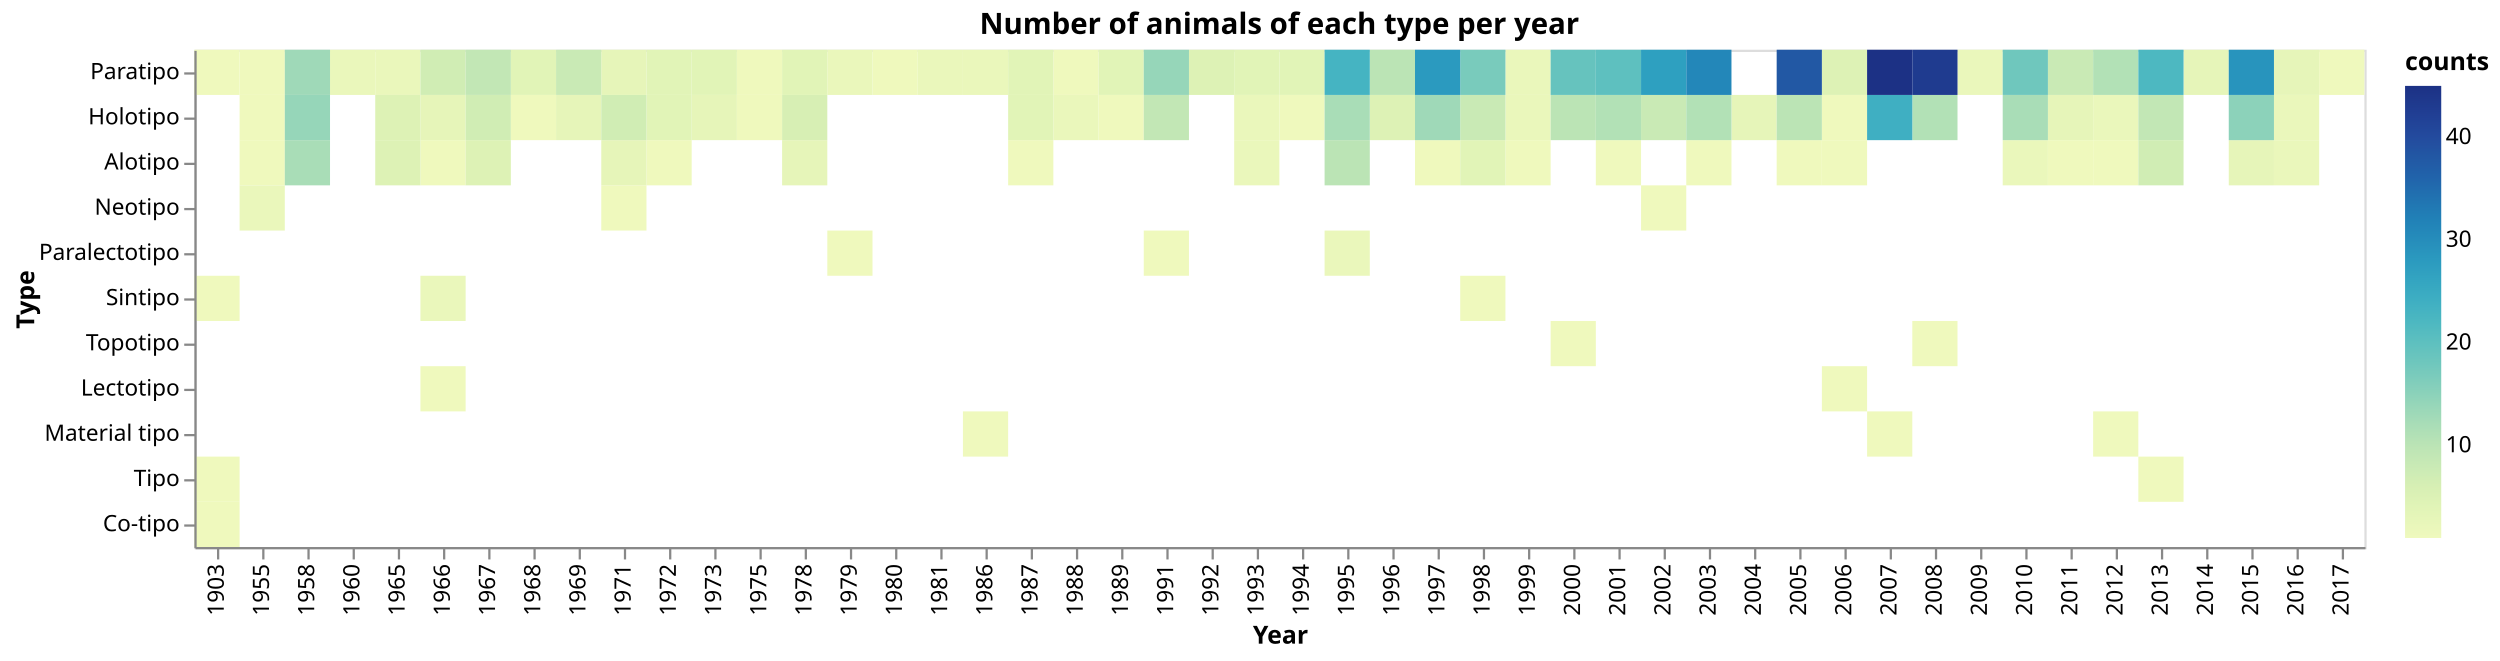
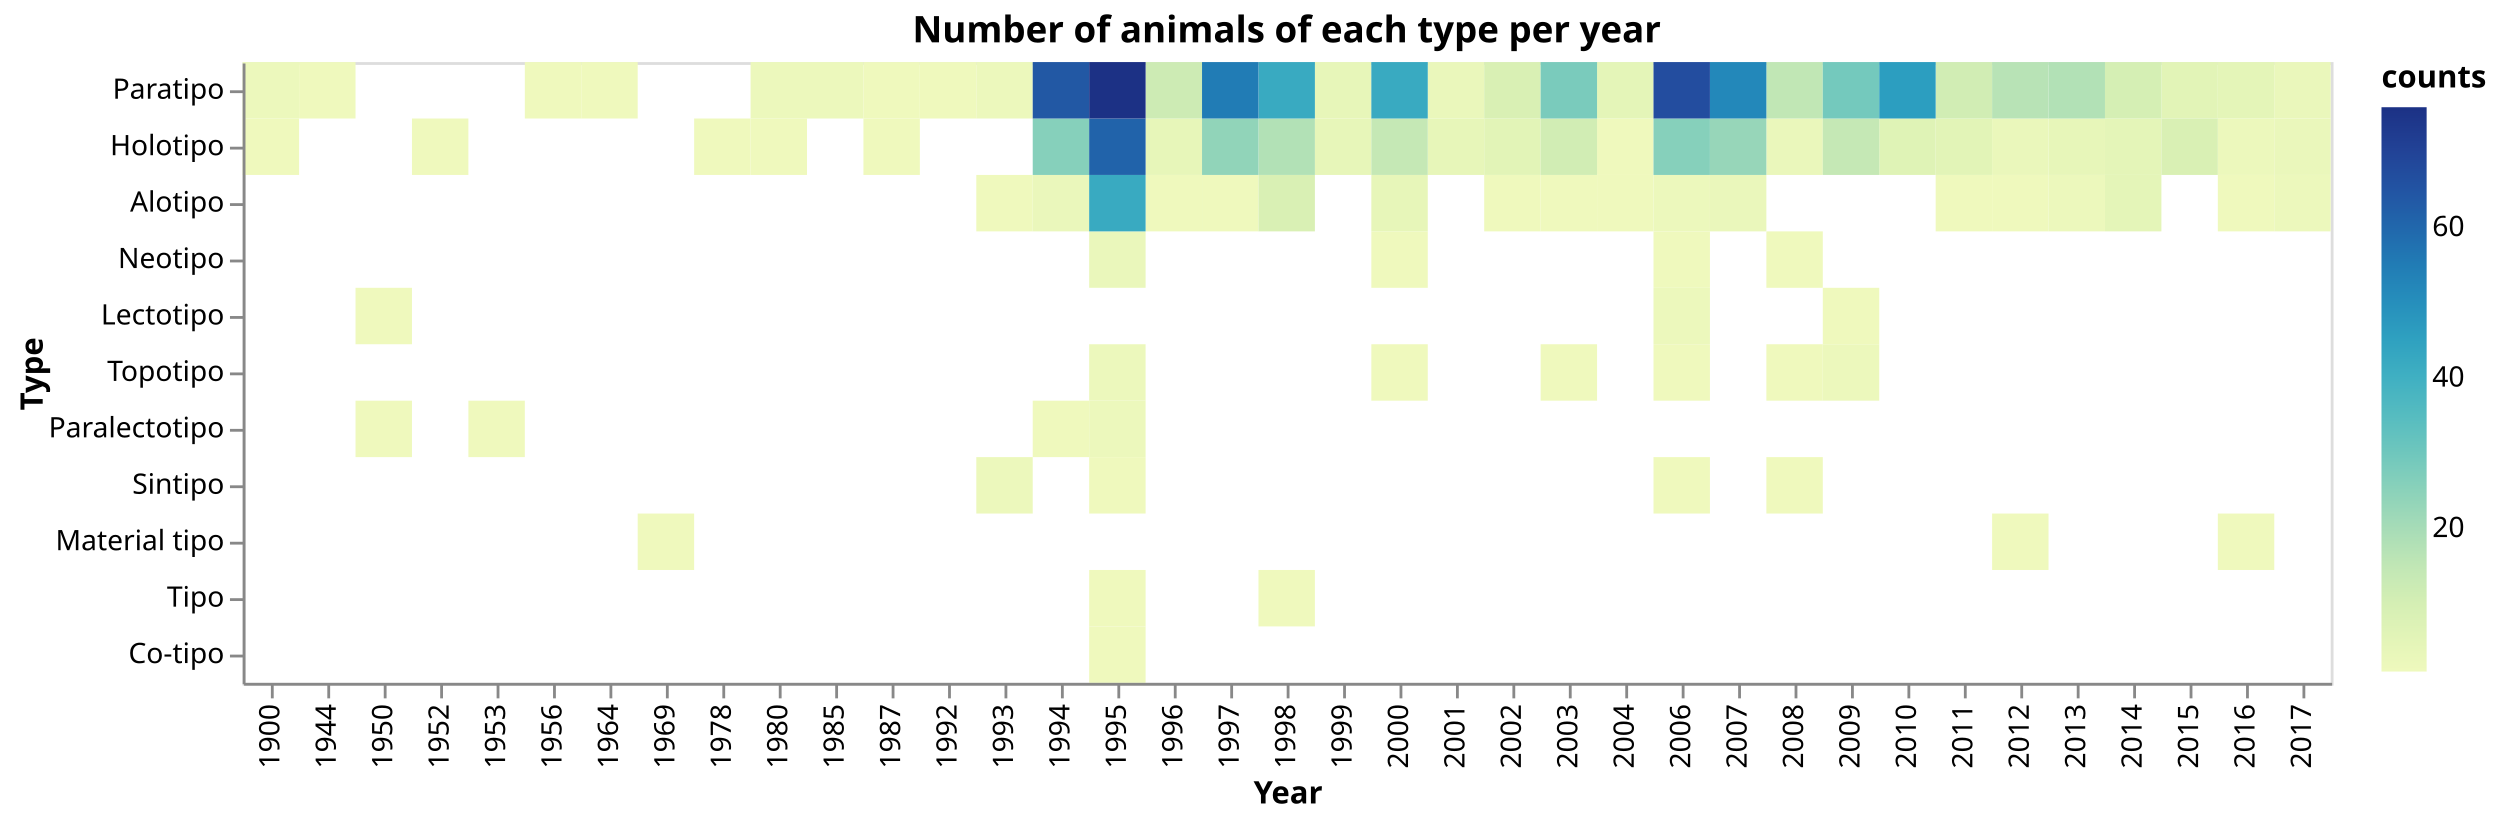
- <svg xmlns="http://www.w3.org/2000/svg" class="marks" width="1106" height="292" viewBox="0 0 1106 292" version="1.1">
+ <svg xmlns="http://www.w3.org/2000/svg" class="marks" width="886" height="292" viewBox="0 0 886 292" version="1.1">
  <defs>
    <linearGradient id="gradient_0" x1="0" x2="0" y1="1" y2="0">
      <stop offset="0" stop-color="rgb(239, 249, 189)" />
-       <stop offset="0.023" stop-color="rgb(234, 247, 187)" />
-       <stop offset="0.068" stop-color="rgb(225, 244, 183)" />
-       <stop offset="0.114" stop-color="rgb(215, 239, 180)" />
-       <stop offset="0.159" stop-color="rgb(201, 234, 181)" />
-       <stop offset="0.205" stop-color="rgb(187, 228, 181)" />
-       <stop offset="0.25" stop-color="rgb(169, 221, 183)" />
-       <stop offset="0.295" stop-color="rgb(150, 214, 185)" />
-       <stop offset="0.341" stop-color="rgb(130, 206, 187)" />
-       <stop offset="0.386" stop-color="rgb(111, 199, 189)" />
-       <stop offset="0.432" stop-color="rgb(94, 192, 191)" />
-       <stop offset="0.477" stop-color="rgb(77, 184, 193)" />
-       <stop offset="0.523" stop-color="rgb(63, 175, 194)" />
-       <stop offset="0.568" stop-color="rgb(52, 165, 193)" />
-       <stop offset="0.614" stop-color="rgb(43, 154, 191)" />
-       <stop offset="0.659" stop-color="rgb(38, 141, 187)" />
-       <stop offset="0.705" stop-color="rgb(33, 129, 183)" />
-       <stop offset="0.75" stop-color="rgb(33, 115, 177)" />
-       <stop offset="0.795" stop-color="rgb(33, 100, 171)" />
-       <stop offset="0.841" stop-color="rgb(34, 88, 164)" />
-       <stop offset="0.886" stop-color="rgb(35, 75, 158)" />
-       <stop offset="0.932" stop-color="rgb(33, 64, 149)" />
-       <stop offset="0.977" stop-color="rgb(30, 54, 138)" />
+       <stop offset="0.053" stop-color="rgb(228, 245, 184)" />
+       <stop offset="0.12" stop-color="rgb(213, 239, 180)" />
+       <stop offset="0.187" stop-color="rgb(193, 231, 181)" />
+       <stop offset="0.253" stop-color="rgb(167, 220, 183)" />
+       <stop offset="0.32" stop-color="rgb(139, 210, 186)" />
+       <stop offset="0.387" stop-color="rgb(111, 199, 189)" />
+       <stop offset="0.453" stop-color="rgb(86, 188, 192)" />
+       <stop offset="0.52" stop-color="rgb(64, 176, 194)" />
+       <stop offset="0.587" stop-color="rgb(47, 161, 192)" />
+       <stop offset="0.653" stop-color="rgb(38, 143, 188)" />
+       <stop offset="0.72" stop-color="rgb(33, 124, 181)" />
+       <stop offset="0.787" stop-color="rgb(33, 103, 172)" />
+       <stop offset="0.853" stop-color="rgb(34, 84, 163)" />
+       <stop offset="0.92" stop-color="rgb(34, 67, 151)" />
+       <stop offset="0.987" stop-color="rgb(29, 52, 136)" />
      <stop offset="1" stop-color="rgb(28, 49, 133)" />
    </linearGradient>
  </defs>
  <g transform="translate(86,22)">
    <g class="mark-group role-frame root">
      <g transform="translate(0,0)">
-         <path class="background" d="M0.5,0.5h960v220h-960Z" style="fill: none; stroke: #ddd;" />
+         <path class="background" d="M0.5,0.5h740v220h-740Z" style="fill: none; stroke: #ddd;" />
        <g>
          <g class="mark-rect role-mark marks">
-             <path d="M20,40h20v20h-20Z" style="fill: rgb(239, 249, 189);" />
-             <path d="M400,20h20v20h-20Z" style="fill: rgb(239, 249, 189);" />
+             <path d="M260,40h20v20h-20Z" style="fill: rgb(239, 249, 189);" />
+             <path d="M560,80h20v20h-20Z" style="fill: rgb(239, 249, 189);" />
+             <path d="M140,160h20v20h-20Z" style="fill: rgb(239, 249, 189);" />
+             <path d="M620,160h20v20h-20Z" style="fill: rgb(239, 249, 189);" />
+             <path d="M540,100h20v20h-20Z" style="fill: rgb(239, 249, 189);" />
+             <path d="M400,60h20v20h-20Z" style="fill: rgb(239, 249, 189);" />
+             <path d="M500,60h20v20h-20Z" style="fill: rgb(239, 249, 189);" />
+             <path d="M540,60h20v20h-20Z" style="fill: rgb(239, 249, 189);" />
+             <path d="M40,120h20v20h-20Z" style="fill: rgb(239, 249, 189);" />
+             <path d="M80,120h20v20h-20Z" style="fill: rgb(239, 249, 189);" />
+             <path d="M280,120h20v20h-20Z" style="fill: rgb(239, 249, 189);" />
+             <path d="M20,0h20v20h-20Z" style="fill: rgb(239, 249, 189);" />
+             <path d="M100,0h20v20h-20Z" style="fill: rgb(239, 249, 189);" />
+             <path d="M120,0h20v20h-20Z" style="fill: rgb(239, 249, 189);" />
+             <path d="M220,0h20v20h-20Z" style="fill: rgb(239, 249, 189);" />
+             <path d="M240,0h20v20h-20Z" style="fill: rgb(239, 249, 189);" />
+             <path d="M300,140h20v20h-20Z" style="fill: rgb(239, 249, 189);" />
+             <path d="M500,140h20v20h-20Z" style="fill: rgb(239, 249, 189);" />
+             <path d="M540,140h20v20h-20Z" style="fill: rgb(239, 249, 189);" />
+             <path d="M300,180h20v20h-20Z" style="fill: rgb(239, 249, 189);" />
+             <path d="M360,180h20v20h-20Z" style="fill: rgb(239, 249, 189);" />
+             <path d="M400,100h20v20h-20Z" style="fill: rgb(239, 249, 189);" />
+             <path d="M460,100h20v20h-20Z" style="fill: rgb(239, 249, 189);" />
+             <path d="M500,100h20v20h-20Z" style="fill: rgb(239, 249, 189);" />
+             <path d="M40,80h20v20h-20Z" style="fill: rgb(239, 249, 189);" />
            <path d="M480,20h20v20h-20Z" style="fill: rgb(239, 249, 189);" />
-             <path d="M720,20h20v20h-20Z" style="fill: rgb(239, 249, 189);" />
-             <path d="M600,120h20v20h-20Z" style="fill: rgb(239, 249, 189);" />
-             <path d="M720,140h20v20h-20Z" style="fill: rgb(239, 249, 189);" />
-             <path d="M340,160h20v20h-20Z" style="fill: rgb(239, 249, 189);" />
-             <path d="M740,160h20v20h-20Z" style="fill: rgb(239, 249, 189);" />
-             <path d="M840,160h20v20h-20Z" style="fill: rgb(239, 249, 189);" />
-             <path d="M180,60h20v20h-20Z" style="fill: rgb(239, 249, 189);" />
-             <path d="M640,60h20v20h-20Z" style="fill: rgb(239, 249, 189);" />
-             <path d="M240,20h20v20h-20Z" style="fill: rgb(239, 249, 189);" />
-             <path d="M280,80h20v20h-20Z" style="fill: rgb(239, 249, 189);" />
-             <path d="M0,0h20v20h-20Z" style="fill: rgb(239, 249, 189);" />
-             <path d="M20,0h20v20h-20Z" style="fill: rgb(239, 249, 189);" />
-             <path d="M240,0h20v20h-20Z" style="fill: rgb(239, 249, 189);" />
-             <path d="M300,0h20v20h-20Z" style="fill: rgb(239, 249, 189);" />
-             <path d="M380,0h20v20h-20Z" style="fill: rgb(239, 249, 189);" />
-             <path d="M940,0h20v20h-20Z" style="fill: rgb(239, 249, 189);" />
-             <path d="M0,100h20v20h-20Z" style="fill: rgb(239, 249, 189);" />
-             <path d="M560,100h20v20h-20Z" style="fill: rgb(239, 249, 189);" />
-             <path d="M0,180h20v20h-20Z" style="fill: rgb(239, 249, 189);" />
-             <path d="M860,180h20v20h-20Z" style="fill: rgb(239, 249, 189);" />
-             <path d="M420,80h20v20h-20Z" style="fill: rgb(239, 249, 189);" />
-             <path d="M140,20h20v20h-20Z" style="fill: rgb(239, 249, 189);" />
-             <path d="M100,140h20v20h-20Z" style="fill: rgb(239, 249, 189);" />
-             <path d="M760,120h20v20h-20Z" style="fill: rgb(239, 249, 189);" />
-             <path d="M200,40h20v20h-20Z" style="fill: rgb(239, 249, 189);" />
-             <path d="M360,40h20v20h-20Z" style="fill: rgb(239, 249, 189);" />
-             <path d="M20,20h20v20h-20Z" style="fill: rgb(239, 249, 189);" />
-             <path d="M540,40h20v20h-20Z" style="fill: rgb(239, 249, 189);" />
-             <path d="M580,40h20v20h-20Z" style="fill: rgb(239, 249, 189);" />
+             <path d="M700,160h20v20h-20Z" style="fill: rgb(239, 249, 189);" />
+             <path d="M600,40h20v20h-20Z" style="fill: rgb(239, 249, 189);" />
+             <path d="M160,20h20v20h-20Z" style="fill: rgb(239, 249, 189);" />
+             <path d="M60,20h20v20h-20Z" style="fill: rgb(239, 249, 189);" />
+             <path d="M0,20h20v20h-20Z" style="fill: rgb(239, 249, 189);" />
+             <path d="M300,200h20v20h-20Z" style="fill: rgb(239, 249, 189);" />
+             <path d="M700,40h20v20h-20Z" style="fill: rgb(239, 249, 189);" />
            <path d="M620,40h20v20h-20Z" style="fill: rgb(239, 249, 189);" />
-             <path d="M700,40h20v20h-20Z" style="fill: rgb(239, 249, 189);" />
-             <path d="M720,40h20v20h-20Z" style="fill: rgb(239, 249, 189);" />
-             <path d="M820,40h20v20h-20Z" style="fill: rgb(239, 249, 189);" />
-             <path d="M100,40h20v20h-20Z" style="fill: rgb(239, 249, 189);" />
-             <path d="M840,40h20v20h-20Z" style="fill: rgb(239, 249, 189);" />
-             <path d="M660,40h20v20h-20Z" style="fill: rgb(239, 249, 189);" />
-             <path d="M0,200h20v20h-20Z" style="fill: rgb(239, 249, 189);" />
-             <path d="M500,80h20v20h-20Z" style="fill: rgb(234, 247, 187);" />
-             <path d="M920,20h20v20h-20Z" style="fill: rgb(234, 247, 187);" />
-             <path d="M780,0h20v20h-20Z" style="fill: rgb(234, 247, 187);" />
-             <path d="M20,60h20v20h-20Z" style="fill: rgb(234, 247, 187);" />
-             <path d="M840,20h20v20h-20Z" style="fill: rgb(234, 247, 187);" />
-             <path d="M380,20h20v20h-20Z" style="fill: rgb(234, 247, 187);" />
-             <path d="M460,40h20v20h-20Z" style="fill: rgb(234, 247, 187);" />
-             <path d="M60,0h20v20h-20Z" style="fill: rgb(234, 247, 187);" />
-             <path d="M80,0h20v20h-20Z" style="fill: rgb(234, 247, 187);" />
-             <path d="M920,40h20v20h-20Z" style="fill: rgb(234, 247, 187);" />
-             <path d="M800,40h20v20h-20Z" style="fill: rgb(234, 247, 187);" />
-             <path d="M320,0h20v20h-20Z" style="fill: rgb(234, 247, 187);" />
-             <path d="M580,20h20v20h-20Z" style="fill: rgb(234, 247, 187);" />
-             <path d="M340,0h20v20h-20Z" style="fill: rgb(234, 247, 187);" />
-             <path d="M100,100h20v20h-20Z" style="fill: rgb(234, 247, 187);" />
-             <path d="M580,0h20v20h-20Z" style="fill: rgb(234, 247, 187);" />
-             <path d="M460,20h20v20h-20Z" style="fill: rgb(234, 247, 187);" />
-             <path d="M280,0h20v20h-20Z" style="fill: rgb(234, 247, 187);" />
-             <path d="M260,40h20v20h-20Z" style="fill: rgb(230, 245, 185);" />
-             <path d="M180,0h20v20h-20Z" style="fill: rgb(230, 245, 185);" />
-             <path d="M180,40h20v20h-20Z" style="fill: rgb(230, 245, 185);" />
-             <path d="M160,20h20v20h-20Z" style="fill: rgb(230, 245, 185);" />
-             <path d="M920,0h20v20h-20Z" style="fill: rgb(230, 245, 185);" />
-             <path d="M880,0h20v20h-20Z" style="fill: rgb(230, 245, 185);" />
-             <path d="M100,20h20v20h-20Z" style="fill: rgb(230, 245, 185);" />
-             <path d="M900,40h20v20h-20Z" style="fill: rgb(230, 245, 185);" />
-             <path d="M820,20h20v20h-20Z" style="fill: rgb(230, 245, 185);" />
-             <path d="M220,20h20v20h-20Z" style="fill: rgb(230, 245, 185);" />
-             <path d="M680,20h20v20h-20Z" style="fill: rgb(230, 245, 185);" />
-             <path d="M200,20h20v20h-20Z" style="fill: rgb(225, 244, 183);" />
-             <path d="M480,0h20v20h-20Z" style="fill: rgb(225, 244, 183);" />
-             <path d="M460,0h20v20h-20Z" style="fill: rgb(225, 244, 183);" />
-             <path d="M400,0h20v20h-20Z" style="fill: rgb(225, 244, 183);" />
-             <path d="M360,0h20v20h-20Z" style="fill: rgb(225, 244, 183);" />
-             <path d="M220,0h20v20h-20Z" style="fill: rgb(225, 244, 183);" />
-             <path d="M200,0h20v20h-20Z" style="fill: rgb(225, 244, 183);" />
-             <path d="M140,0h20v20h-20Z" style="fill: rgb(225, 244, 183);" />
-             <path d="M260,0h20v20h-20Z" style="fill: rgb(225, 244, 183);" />
-             <path d="M360,20h20v20h-20Z" style="fill: rgb(225, 244, 183);" />
-             <path d="M560,40h20v20h-20Z" style="fill: rgb(225, 244, 183);" />
-             <path d="M80,20h20v20h-20Z" style="fill: rgb(221, 242, 181);" />
-             <path d="M520,20h20v20h-20Z" style="fill: rgb(221, 242, 181);" />
-             <path d="M120,40h20v20h-20Z" style="fill: rgb(221, 242, 181);" />
-             <path d="M440,0h20v20h-20Z" style="fill: rgb(221, 242, 181);" />
-             <path d="M720,0h20v20h-20Z" style="fill: rgb(221, 242, 181);" />
-             <path d="M80,40h20v20h-20Z" style="fill: rgb(221, 242, 181);" />
-             <path d="M260,20h20v20h-20Z" style="fill: rgb(215, 239, 180);" />
-             <path d="M120,20h20v20h-20Z" style="fill: rgb(208, 237, 180);" />
-             <path d="M860,40h20v20h-20Z" style="fill: rgb(208, 237, 180);" />
-             <path d="M100,0h20v20h-20Z" style="fill: rgb(208, 237, 180);" />
-             <path d="M180,20h20v20h-20Z" style="fill: rgb(208, 237, 180);" />
-             <path d="M820,0h20v20h-20Z" style="fill: rgb(201, 234, 181);" />
-             <path d="M640,20h20v20h-20Z" style="fill: rgb(201, 234, 181);" />
-             <path d="M560,20h20v20h-20Z" style="fill: rgb(201, 234, 181);" />
-             <path d="M160,0h20v20h-20Z" style="fill: rgb(201, 234, 181);" />
-             <path d="M420,20h20v20h-20Z" style="fill: rgb(194, 231, 181);" />
-             <path d="M120,0h20v20h-20Z" style="fill: rgb(194, 231, 181);" />
-             <path d="M860,20h20v20h-20Z" style="fill: rgb(194, 231, 181);" />
-             <path d="M520,0h20v20h-20Z" style="fill: rgb(187, 228, 181);" />
-             <path d="M700,20h20v20h-20Z" style="fill: rgb(187, 228, 181);" />
-             <path d="M600,20h20v20h-20Z" style="fill: rgb(187, 228, 181);" />
-             <path d="M500,40h20v20h-20Z" style="fill: rgb(187, 228, 181);" />
-             <path d="M620,20h20v20h-20Z" style="fill: rgb(178, 225, 182);" />
-             <path d="M840,0h20v20h-20Z" style="fill: rgb(178, 225, 182);" />
-             <path d="M660,20h20v20h-20Z" style="fill: rgb(178, 225, 182);" />
-             <path d="M760,20h20v20h-20Z" style="fill: rgb(178, 225, 182);" />
-             <path d="M40,40h20v20h-20Z" style="fill: rgb(169, 221, 183);" />
-             <path d="M500,20h20v20h-20Z" style="fill: rgb(169, 221, 183);" />
-             <path d="M800,20h20v20h-20Z" style="fill: rgb(169, 221, 183);" />
-             <path d="M40,0h20v20h-20Z" style="fill: rgb(159, 217, 184);" />
-             <path d="M540,20h20v20h-20Z" style="fill: rgb(159, 217, 184);" />
-             <path d="M40,20h20v20h-20Z" style="fill: rgb(150, 214, 185);" />
-             <path d="M420,0h20v20h-20Z" style="fill: rgb(150, 214, 185);" />
-             <path d="M900,20h20v20h-20Z" style="fill: rgb(140, 210, 186);" />
-             <path d="M560,0h20v20h-20Z" style="fill: rgb(121, 203, 188);" />
-             <path d="M800,0h20v20h-20Z" style="fill: rgb(111, 199, 189);" />
-             <path d="M600,0h20v20h-20Z" style="fill: rgb(102, 195, 190);" />
-             <path d="M620,0h20v20h-20Z" style="fill: rgb(94, 192, 191);" />
-             <path d="M860,0h20v20h-20Z" style="fill: rgb(77, 184, 193);" />
-             <path d="M500,0h20v20h-20Z" style="fill: rgb(69, 180, 194);" />
-             <path d="M740,20h20v20h-20Z" style="fill: rgb(63, 175, 194);" />
-             <path d="M640,0h20v20h-20Z" style="fill: rgb(46, 160, 192);" />
-             <path d="M540,0h20v20h-20Z" style="fill: rgb(43, 154, 191);" />
-             <path d="M900,0h20v20h-20Z" style="fill: rgb(40, 148, 189);" />
-             <path d="M660,0h20v20h-20Z" style="fill: rgb(35, 135, 185);" />
-             <path d="M700,0h20v20h-20Z" style="fill: rgb(34, 88, 164);" />
-             <path d="M760,0h20v20h-20Z" style="fill: rgb(31, 59, 143);" />
-             <path d="M740,0h20v20h-20Z" style="fill: rgb(28, 49, 133);" />
+             <path d="M220,20h20v20h-20Z" style="fill: rgb(239, 249, 189);" />
+             <path d="M180,20h20v20h-20Z" style="fill: rgb(239, 249, 189);" />
+             <path d="M460,40h20v20h-20Z" style="fill: rgb(239, 249, 189);" />
+             <path d="M440,40h20v20h-20Z" style="fill: rgb(239, 249, 189);" />
+             <path d="M340,40h20v20h-20Z" style="fill: rgb(239, 249, 189);" />
+             <path d="M320,40h20v20h-20Z" style="fill: rgb(239, 249, 189);" />
+             <path d="M480,40h20v20h-20Z" style="fill: rgb(239, 249, 189);" />
+             <path d="M500,40h20v20h-20Z" style="fill: rgb(236, 248, 188);" />
+             <path d="M200,0h20v20h-20Z" style="fill: rgb(236, 248, 188);" />
+             <path d="M260,0h20v20h-20Z" style="fill: rgb(236, 248, 188);" />
+             <path d="M260,140h20v20h-20Z" style="fill: rgb(236, 248, 188);" />
+             <path d="M0,0h20v20h-20Z" style="fill: rgb(236, 248, 188);" />
+             <path d="M300,120h20v20h-20Z" style="fill: rgb(236, 248, 188);" />
+             <path d="M640,40h20v20h-20Z" style="fill: rgb(236, 248, 188);" />
+             <path d="M720,40h20v20h-20Z" style="fill: rgb(236, 248, 188);" />
+             <path d="M300,100h20v20h-20Z" style="fill: rgb(236, 248, 188);" />
+             <path d="M180,0h20v20h-20Z" style="fill: rgb(236, 248, 188);" />
+             <path d="M560,100h20v20h-20Z" style="fill: rgb(236, 248, 188);" />
+             <path d="M700,20h20v20h-20Z" style="fill: rgb(236, 248, 188);" />
+             <path d="M500,80h20v20h-20Z" style="fill: rgb(236, 248, 188);" />
+             <path d="M300,60h20v20h-20Z" style="fill: rgb(234, 247, 187);" />
+             <path d="M720,20h20v20h-20Z" style="fill: rgb(234, 247, 187);" />
+             <path d="M420,0h20v20h-20Z" style="fill: rgb(234, 247, 187);" />
+             <path d="M280,40h20v20h-20Z" style="fill: rgb(234, 247, 187);" />
+             <path d="M620,20h20v20h-20Z" style="fill: rgb(234, 247, 187);" />
+             <path d="M720,0h20v20h-20Z" style="fill: rgb(234, 247, 187);" />
+             <path d="M540,20h20v20h-20Z" style="fill: rgb(234, 247, 187);" />
+             <path d="M520,40h20v20h-20Z" style="fill: rgb(234, 247, 187);" />
+             <path d="M380,20h20v20h-20Z" style="fill: rgb(231, 246, 185);" />
+             <path d="M420,20h20v20h-20Z" style="fill: rgb(231, 246, 185);" />
+             <path d="M320,20h20v20h-20Z" style="fill: rgb(231, 246, 185);" />
+             <path d="M380,0h20v20h-20Z" style="fill: rgb(231, 246, 185);" />
+             <path d="M640,20h20v20h-20Z" style="fill: rgb(231, 246, 185);" />
+             <path d="M400,40h20v20h-20Z" style="fill: rgb(231, 246, 185);" />
+             <path d="M480,0h20v20h-20Z" style="fill: rgb(228, 245, 184);" />
+             <path d="M660,40h20v20h-20Z" style="fill: rgb(228, 245, 184);" />
+             <path d="M660,20h20v20h-20Z" style="fill: rgb(228, 245, 184);" />
+             <path d="M700,0h20v20h-20Z" style="fill: rgb(228, 245, 184);" />
+             <path d="M600,20h20v20h-20Z" style="fill: rgb(226, 244, 183);" />
+             <path d="M440,20h20v20h-20Z" style="fill: rgb(226, 244, 183);" />
+             <path d="M680,0h20v20h-20Z" style="fill: rgb(226, 244, 183);" />
+             <path d="M580,20h20v20h-20Z" style="fill: rgb(223, 243, 182);" />
+             <path d="M440,0h20v20h-20Z" style="fill: rgb(217, 240, 180);" />
+             <path d="M680,20h20v20h-20Z" style="fill: rgb(217, 240, 180);" />
+             <path d="M360,40h20v20h-20Z" style="fill: rgb(217, 240, 180);" />
+             <path d="M660,0h20v20h-20Z" style="fill: rgb(213, 239, 180);" />
+             <path d="M460,20h20v20h-20Z" style="fill: rgb(209, 237, 180);" />
+             <path d="M600,0h20v20h-20Z" style="fill: rgb(209, 237, 180);" />
+             <path d="M320,0h20v20h-20Z" style="fill: rgb(205, 235, 180);" />
+             <path d="M400,20h20v20h-20Z" style="fill: rgb(197, 232, 181);" />
+             <path d="M560,20h20v20h-20Z" style="fill: rgb(197, 232, 181);" />
+             <path d="M540,0h20v20h-20Z" style="fill: rgb(193, 231, 181);" />
+             <path d="M620,0h20v20h-20Z" style="fill: rgb(184, 227, 182);" />
+             <path d="M640,0h20v20h-20Z" style="fill: rgb(178, 225, 182);" />
+             <path d="M360,20h20v20h-20Z" style="fill: rgb(178, 225, 182);" />
+             <path d="M520,20h20v20h-20Z" style="fill: rgb(151, 214, 185);" />
+             <path d="M340,20h20v20h-20Z" style="fill: rgb(145, 212, 185);" />
+             <path d="M500,20h20v20h-20Z" style="fill: rgb(134, 208, 187);" />
+             <path d="M280,20h20v20h-20Z" style="fill: rgb(134, 208, 187);" />
+             <path d="M460,0h20v20h-20Z" style="fill: rgb(122, 203, 188);" />
+             <path d="M560,0h20v20h-20Z" style="fill: rgb(116, 201, 189);" />
+             <path d="M400,0h20v20h-20Z" style="fill: rgb(57, 170, 193);" />
+             <path d="M360,0h20v20h-20Z" style="fill: rgb(57, 170, 193);" />
+             <path d="M300,40h20v20h-20Z" style="fill: rgb(57, 170, 193);" />
+             <path d="M580,0h20v20h-20Z" style="fill: rgb(44, 158, 192);" />
+             <path d="M520,0h20v20h-20Z" style="fill: rgb(35, 136, 186);" />
+             <path d="M340,0h20v20h-20Z" style="fill: rgb(33, 124, 181);" />
+             <path d="M300,20h20v20h-20Z" style="fill: rgb(33, 99, 170);" />
+             <path d="M280,0h20v20h-20Z" style="fill: rgb(34, 88, 164);" />
+             <path d="M500,0h20v20h-20Z" style="fill: rgb(35, 77, 159);" />
+             <path d="M300,0h20v20h-20Z" style="fill: rgb(28, 49, 133);" />
          </g>
          <g class="mark-group role-legend">
-             <g transform="translate(978,0)">
+             <g transform="translate(758,0)">
              <path class="background" d="M0,0h37v216h-37Z" style="pointer-events: none; fill: none;" />
              <g>
                <g class="mark-group role-legend-entry">
                  <g transform="translate(0,16)">
                    <path class="background" d="M0,0h0v0h0Z" style="pointer-events: none; fill: none;" />
                    <g>
                      <g class="mark-rect role-legend-gradient" style="pointer-events: none;">
                        <path d="M0,0h16v200h-16Z" style="fill: url(#gradient_0); stroke: #ddd; stroke-width: 0; opacity: 1;" />
                      </g>
                      <g class="mark-text role-legend-label" style="pointer-events: none;">
-                         <text text-anchor="start" transform="translate(18,162.0909)" style="font-family: sans-serif; font-size: 10px; fill: #000; opacity: 1;">10</text>
-                         <text text-anchor="start" transform="translate(18,116.6364)" style="font-family: sans-serif; font-size: 10px; fill: #000; opacity: 1;">20</text>
-                         <text text-anchor="start" transform="translate(18,71.18182)" style="font-family: sans-serif; font-size: 10px; fill: #000; opacity: 1;">30</text>
-                         <text text-anchor="start" transform="translate(18,25.72727)" style="font-family: sans-serif; font-size: 10px; fill: #000; opacity: 1;">40</text>
+                         <text text-anchor="start" transform="translate(18,152.3333)" style="font-family: sans-serif; font-size: 10px; fill: #000; opacity: 1;">20</text>
+                         <text text-anchor="start" transform="translate(18,99)" style="font-family: sans-serif; font-size: 10px; fill: #000; opacity: 1;">40</text>
+                         <text text-anchor="start" transform="translate(18,45.66667)" style="font-family: sans-serif; font-size: 10px; fill: #000; opacity: 1;">60</text>
                      </g>
                    </g>
                    <path class="foreground" d="" style="pointer-events: none; display: none; fill: none;" />
                  </g>
                </g>
                <g class="mark-text role-legend-title" style="pointer-events: none;">
                  <text text-anchor="start" transform="translate(0,9)" style="font-family: sans-serif; font-size: 11px; font-weight: bold; fill: #000; opacity: 1;">counts</text>
                </g>
              </g>
              <path class="foreground" d="" style="pointer-events: none; display: none; fill: none;" />
            </g>
          </g>
          <g class="mark-group role-title">
-             <g transform="translate(480,-17)">
+             <g transform="translate(370,-17)">
              <path class="background" d="M0,0h0v0h0Z" style="pointer-events: none; fill: none;" />
              <g>
                <g class="mark-text role-title-text" style="pointer-events: none;">
                  <text text-anchor="middle" transform="translate(0,10)" style="font-family: sans-serif; font-size: 13px; font-weight: bold; fill: #000; opacity: 1;">Number of animals of each type per year</text>
                </g>
              </g>
              <path class="foreground" d="" style="pointer-events: none; display: none; fill: none;" />
            </g>
          </g>
          <g class="mark-group role-axis">
            <g transform="translate(0.5,220.5)">
              <path class="background" d="M0,0h0v0h0Z" style="pointer-events: none; fill: none;" />
              <g>
                <g class="mark-rule role-axis-tick" style="pointer-events: none;">
                  <line transform="translate(10,0)" x2="0" y2="5" style="fill: none; stroke: #888; stroke-width: 1; opacity: 1;" />
                  <line transform="translate(30,0)" x2="0" y2="5" style="fill: none; stroke: #888; stroke-width: 1; opacity: 1;" />
                  <line transform="translate(50,0)" x2="0" y2="5" style="fill: none; stroke: #888; stroke-width: 1; opacity: 1;" />
                  <line transform="translate(70,0)" x2="0" y2="5" style="fill: none; stroke: #888; stroke-width: 1; opacity: 1;" />
                  <line transform="translate(90,0)" x2="0" y2="5" style="fill: none; stroke: #888; stroke-width: 1; opacity: 1;" />
                  <line transform="translate(110,0)" x2="0" y2="5" style="fill: none; stroke: #888; stroke-width: 1; opacity: 1;" />
                  <line transform="translate(130,0)" x2="0" y2="5" style="fill: none; stroke: #888; stroke-width: 1; opacity: 1;" />
                  <line transform="translate(150,0)" x2="0" y2="5" style="fill: none; stroke: #888; stroke-width: 1; opacity: 1;" />
                  <line transform="translate(170,0)" x2="0" y2="5" style="fill: none; stroke: #888; stroke-width: 1; opacity: 1;" />
                  <line transform="translate(190,0)" x2="0" y2="5" style="fill: none; stroke: #888; stroke-width: 1; opacity: 1;" />
                  <line transform="translate(210,0)" x2="0" y2="5" style="fill: none; stroke: #888; stroke-width: 1; opacity: 1;" />
                  <line transform="translate(230,0)" x2="0" y2="5" style="fill: none; stroke: #888; stroke-width: 1; opacity: 1;" />
                  <line transform="translate(250,0)" x2="0" y2="5" style="fill: none; stroke: #888; stroke-width: 1; opacity: 1;" />
                  <line transform="translate(270,0)" x2="0" y2="5" style="fill: none; stroke: #888; stroke-width: 1; opacity: 1;" />
                  <line transform="translate(290,0)" x2="0" y2="5" style="fill: none; stroke: #888; stroke-width: 1; opacity: 1;" />
                  <line transform="translate(310,0)" x2="0" y2="5" style="fill: none; stroke: #888; stroke-width: 1; opacity: 1;" />
                  <line transform="translate(330,0)" x2="0" y2="5" style="fill: none; stroke: #888; stroke-width: 1; opacity: 1;" />
                  <line transform="translate(350,0)" x2="0" y2="5" style="fill: none; stroke: #888; stroke-width: 1; opacity: 1;" />
                  <line transform="translate(370,0)" x2="0" y2="5" style="fill: none; stroke: #888; stroke-width: 1; opacity: 1;" />
                  <line transform="translate(390,0)" x2="0" y2="5" style="fill: none; stroke: #888; stroke-width: 1; opacity: 1;" />
                  <line transform="translate(410,0)" x2="0" y2="5" style="fill: none; stroke: #888; stroke-width: 1; opacity: 1;" />
                  <line transform="translate(430,0)" x2="0" y2="5" style="fill: none; stroke: #888; stroke-width: 1; opacity: 1;" />
                  <line transform="translate(450,0)" x2="0" y2="5" style="fill: none; stroke: #888; stroke-width: 1; opacity: 1;" />
                  <line transform="translate(470,0)" x2="0" y2="5" style="fill: none; stroke: #888; stroke-width: 1; opacity: 1;" />
                  <line transform="translate(490,0)" x2="0" y2="5" style="fill: none; stroke: #888; stroke-width: 1; opacity: 1;" />
                  <line transform="translate(510,0)" x2="0" y2="5" style="fill: none; stroke: #888; stroke-width: 1; opacity: 1;" />
                  <line transform="translate(530,0)" x2="0" y2="5" style="fill: none; stroke: #888; stroke-width: 1; opacity: 1;" />
                  <line transform="translate(550,0)" x2="0" y2="5" style="fill: none; stroke: #888; stroke-width: 1; opacity: 1;" />
                  <line transform="translate(570,0)" x2="0" y2="5" style="fill: none; stroke: #888; stroke-width: 1; opacity: 1;" />
                  <line transform="translate(590,0)" x2="0" y2="5" style="fill: none; stroke: #888; stroke-width: 1; opacity: 1;" />
                  <line transform="translate(610,0)" x2="0" y2="5" style="fill: none; stroke: #888; stroke-width: 1; opacity: 1;" />
                  <line transform="translate(630,0)" x2="0" y2="5" style="fill: none; stroke: #888; stroke-width: 1; opacity: 1;" />
                  <line transform="translate(650,0)" x2="0" y2="5" style="fill: none; stroke: #888; stroke-width: 1; opacity: 1;" />
                  <line transform="translate(670,0)" x2="0" y2="5" style="fill: none; stroke: #888; stroke-width: 1; opacity: 1;" />
                  <line transform="translate(690,0)" x2="0" y2="5" style="fill: none; stroke: #888; stroke-width: 1; opacity: 1;" />
                  <line transform="translate(710,0)" x2="0" y2="5" style="fill: none; stroke: #888; stroke-width: 1; opacity: 1;" />
                  <line transform="translate(730,0)" x2="0" y2="5" style="fill: none; stroke: #888; stroke-width: 1; opacity: 1;" />
-                   <line transform="translate(750,0)" x2="0" y2="5" style="fill: none; stroke: #888; stroke-width: 1; opacity: 1;" />
-                   <line transform="translate(770,0)" x2="0" y2="5" style="fill: none; stroke: #888; stroke-width: 1; opacity: 1;" />
-                   <line transform="translate(790,0)" x2="0" y2="5" style="fill: none; stroke: #888; stroke-width: 1; opacity: 1;" />
-                   <line transform="translate(810,0)" x2="0" y2="5" style="fill: none; stroke: #888; stroke-width: 1; opacity: 1;" />
-                   <line transform="translate(830,0)" x2="0" y2="5" style="fill: none; stroke: #888; stroke-width: 1; opacity: 1;" />
-                   <line transform="translate(850,0)" x2="0" y2="5" style="fill: none; stroke: #888; stroke-width: 1; opacity: 1;" />
-                   <line transform="translate(870,0)" x2="0" y2="5" style="fill: none; stroke: #888; stroke-width: 1; opacity: 1;" />
-                   <line transform="translate(890,0)" x2="0" y2="5" style="fill: none; stroke: #888; stroke-width: 1; opacity: 1;" />
-                   <line transform="translate(910,0)" x2="0" y2="5" style="fill: none; stroke: #888; stroke-width: 1; opacity: 1;" />
-                   <line transform="translate(930,0)" x2="0" y2="5" style="fill: none; stroke: #888; stroke-width: 1; opacity: 1;" />
-                   <line transform="translate(950,0)" x2="0" y2="5" style="fill: none; stroke: #888; stroke-width: 1; opacity: 1;" />
                </g>
                <g class="mark-text role-axis-label" style="pointer-events: none;">
-                   <text text-anchor="end" transform="translate(9.5,7) rotate(270) translate(0,3)" style="font-family: sans-serif; font-size: 10px; fill: #000; opacity: 1;">1903</text>
-                   <text text-anchor="end" transform="translate(29.5,7) rotate(270) translate(0,3)" style="font-family: sans-serif; font-size: 10px; fill: #000; opacity: 1;">1955</text>
-                   <text text-anchor="end" transform="translate(49.5,7) rotate(270) translate(0,3)" style="font-family: sans-serif; font-size: 10px; fill: #000; opacity: 1;">1958</text>
-                   <text text-anchor="end" transform="translate(69.5,7) rotate(270) translate(0,3)" style="font-family: sans-serif; font-size: 10px; fill: #000; opacity: 1;">1960</text>
-                   <text text-anchor="end" transform="translate(89.5,7) rotate(270) translate(0,3)" style="font-family: sans-serif; font-size: 10px; fill: #000; opacity: 1;">1965</text>
-                   <text text-anchor="end" transform="translate(109.5,7) rotate(270) translate(0,3)" style="font-family: sans-serif; font-size: 10px; fill: #000; opacity: 1;">1966</text>
-                   <text text-anchor="end" transform="translate(129.5,7) rotate(270) translate(0,3)" style="font-family: sans-serif; font-size: 10px; fill: #000; opacity: 1;">1967</text>
-                   <text text-anchor="end" transform="translate(149.5,7) rotate(270) translate(0,3)" style="font-family: sans-serif; font-size: 10px; fill: #000; opacity: 1;">1968</text>
-                   <text text-anchor="end" transform="translate(169.5,7) rotate(270) translate(0,3)" style="font-family: sans-serif; font-size: 10px; fill: #000; opacity: 1;">1969</text>
-                   <text text-anchor="end" transform="translate(189.5,7) rotate(270) translate(0,3)" style="font-family: sans-serif; font-size: 10px; fill: #000; opacity: 1;">1971</text>
-                   <text text-anchor="end" transform="translate(209.5,7) rotate(270) translate(0,3)" style="font-family: sans-serif; font-size: 10px; fill: #000; opacity: 1;">1972</text>
-                   <text text-anchor="end" transform="translate(229.5,7) rotate(270) translate(0,3)" style="font-family: sans-serif; font-size: 10px; fill: #000; opacity: 1;">1973</text>
-                   <text text-anchor="end" transform="translate(249.5,7) rotate(270) translate(0,3)" style="font-family: sans-serif; font-size: 10px; fill: #000; opacity: 1;">1975</text>
-                   <text text-anchor="end" transform="translate(269.5,7) rotate(270) translate(0,3)" style="font-family: sans-serif; font-size: 10px; fill: #000; opacity: 1;">1978</text>
-                   <text text-anchor="end" transform="translate(289.5,7) rotate(270) translate(0,3)" style="font-family: sans-serif; font-size: 10px; fill: #000; opacity: 1;">1979</text>
-                   <text text-anchor="end" transform="translate(309.5,7) rotate(270) translate(0,3)" style="font-family: sans-serif; font-size: 10px; fill: #000; opacity: 1;">1980</text>
-                   <text text-anchor="end" transform="translate(329.5,7) rotate(270) translate(0,3)" style="font-family: sans-serif; font-size: 10px; fill: #000; opacity: 1;">1981</text>
-                   <text text-anchor="end" transform="translate(349.5,7) rotate(270) translate(0,3)" style="font-family: sans-serif; font-size: 10px; fill: #000; opacity: 1;">1986</text>
-                   <text text-anchor="end" transform="translate(369.5,7) rotate(270) translate(0,3)" style="font-family: sans-serif; font-size: 10px; fill: #000; opacity: 1;">1987</text>
-                   <text text-anchor="end" transform="translate(389.5,7) rotate(270) translate(0,3)" style="font-family: sans-serif; font-size: 10px; fill: #000; opacity: 1;">1988</text>
-                   <text text-anchor="end" transform="translate(409.5,7) rotate(270) translate(0,3)" style="font-family: sans-serif; font-size: 10px; fill: #000; opacity: 1;">1989</text>
-                   <text text-anchor="end" transform="translate(429.5,7) rotate(270) translate(0,3)" style="font-family: sans-serif; font-size: 10px; fill: #000; opacity: 1;">1991</text>
-                   <text text-anchor="end" transform="translate(449.5,7) rotate(270) translate(0,3)" style="font-family: sans-serif; font-size: 10px; fill: #000; opacity: 1;">1992</text>
-                   <text text-anchor="end" transform="translate(469.5,7) rotate(270) translate(0,3)" style="font-family: sans-serif; font-size: 10px; fill: #000; opacity: 1;">1993</text>
-                   <text text-anchor="end" transform="translate(489.5,7) rotate(270) translate(0,3)" style="font-family: sans-serif; font-size: 10px; fill: #000; opacity: 1;">1994</text>
-                   <text text-anchor="end" transform="translate(509.5,7) rotate(270) translate(0,3)" style="font-family: sans-serif; font-size: 10px; fill: #000; opacity: 1;">1995</text>
-                   <text text-anchor="end" transform="translate(529.5,7) rotate(270) translate(0,3)" style="font-family: sans-serif; font-size: 10px; fill: #000; opacity: 1;">1996</text>
-                   <text text-anchor="end" transform="translate(549.5,7) rotate(270) translate(0,3)" style="font-family: sans-serif; font-size: 10px; fill: #000; opacity: 1;">1997</text>
-                   <text text-anchor="end" transform="translate(569.5,7) rotate(270) translate(0,3)" style="font-family: sans-serif; font-size: 10px; fill: #000; opacity: 1;">1998</text>
-                   <text text-anchor="end" transform="translate(589.5,7) rotate(270) translate(0,3)" style="font-family: sans-serif; font-size: 10px; fill: #000; opacity: 1;">1999</text>
-                   <text text-anchor="end" transform="translate(609.5,7) rotate(270) translate(0,3)" style="font-family: sans-serif; font-size: 10px; fill: #000; opacity: 1;">2000</text>
-                   <text text-anchor="end" transform="translate(629.5,7) rotate(270) translate(0,3)" style="font-family: sans-serif; font-size: 10px; fill: #000; opacity: 1;">2001</text>
-                   <text text-anchor="end" transform="translate(649.5,7) rotate(270) translate(0,3)" style="font-family: sans-serif; font-size: 10px; fill: #000; opacity: 1;">2002</text>
-                   <text text-anchor="end" transform="translate(669.5,7) rotate(270) translate(0,3)" style="font-family: sans-serif; font-size: 10px; fill: #000; opacity: 1;">2003</text>
-                   <text text-anchor="end" transform="translate(689.5,7) rotate(270) translate(0,3)" style="font-family: sans-serif; font-size: 10px; fill: #000; opacity: 1;">2004</text>
-                   <text text-anchor="end" transform="translate(709.5,7) rotate(270) translate(0,3)" style="font-family: sans-serif; font-size: 10px; fill: #000; opacity: 1;">2005</text>
-                   <text text-anchor="end" transform="translate(729.5,7) rotate(270) translate(0,3)" style="font-family: sans-serif; font-size: 10px; fill: #000; opacity: 1;">2006</text>
-                   <text text-anchor="end" transform="translate(749.5,7) rotate(270) translate(0,3)" style="font-family: sans-serif; font-size: 10px; fill: #000; opacity: 1;">2007</text>
-                   <text text-anchor="end" transform="translate(769.5,7) rotate(270) translate(0,3)" style="font-family: sans-serif; font-size: 10px; fill: #000; opacity: 1;">2008</text>
-                   <text text-anchor="end" transform="translate(789.5,7) rotate(270) translate(0,3)" style="font-family: sans-serif; font-size: 10px; fill: #000; opacity: 1;">2009</text>
-                   <text text-anchor="end" transform="translate(809.5,7) rotate(270) translate(0,3)" style="font-family: sans-serif; font-size: 10px; fill: #000; opacity: 1;">2010</text>
-                   <text text-anchor="end" transform="translate(829.5,7) rotate(270) translate(0,3)" style="font-family: sans-serif; font-size: 10px; fill: #000; opacity: 1;">2011</text>
-                   <text text-anchor="end" transform="translate(849.5,7) rotate(270) translate(0,3)" style="font-family: sans-serif; font-size: 10px; fill: #000; opacity: 1;">2012</text>
-                   <text text-anchor="end" transform="translate(869.5,7) rotate(270) translate(0,3)" style="font-family: sans-serif; font-size: 10px; fill: #000; opacity: 1;">2013</text>
-                   <text text-anchor="end" transform="translate(889.5,7) rotate(270) translate(0,3)" style="font-family: sans-serif; font-size: 10px; fill: #000; opacity: 1;">2014</text>
-                   <text text-anchor="end" transform="translate(909.5,7) rotate(270) translate(0,3)" style="font-family: sans-serif; font-size: 10px; fill: #000; opacity: 1;">2015</text>
-                   <text text-anchor="end" transform="translate(929.5,7) rotate(270) translate(0,3)" style="font-family: sans-serif; font-size: 10px; fill: #000; opacity: 1;">2016</text>
-                   <text text-anchor="end" transform="translate(949.5,7) rotate(270) translate(0,3)" style="font-family: sans-serif; font-size: 10px; fill: #000; opacity: 1;">2017</text>
+                   <text text-anchor="end" transform="translate(9.5,7) rotate(270) translate(0,3)" style="font-family: sans-serif; font-size: 10px; fill: #000; opacity: 1;">1900</text>
+                   <text text-anchor="end" transform="translate(29.5,7) rotate(270) translate(0,3)" style="font-family: sans-serif; font-size: 10px; fill: #000; opacity: 1;">1944</text>
+                   <text text-anchor="end" transform="translate(49.5,7) rotate(270) translate(0,3)" style="font-family: sans-serif; font-size: 10px; fill: #000; opacity: 1;">1950</text>
+                   <text text-anchor="end" transform="translate(69.5,7) rotate(270) translate(0,3)" style="font-family: sans-serif; font-size: 10px; fill: #000; opacity: 1;">1952</text>
+                   <text text-anchor="end" transform="translate(89.5,7) rotate(270) translate(0,3)" style="font-family: sans-serif; font-size: 10px; fill: #000; opacity: 1;">1953</text>
+                   <text text-anchor="end" transform="translate(109.5,7) rotate(270) translate(0,3)" style="font-family: sans-serif; font-size: 10px; fill: #000; opacity: 1;">1956</text>
+                   <text text-anchor="end" transform="translate(129.5,7) rotate(270) translate(0,3)" style="font-family: sans-serif; font-size: 10px; fill: #000; opacity: 1;">1964</text>
+                   <text text-anchor="end" transform="translate(149.5,7) rotate(270) translate(0,3)" style="font-family: sans-serif; font-size: 10px; fill: #000; opacity: 1;">1969</text>
+                   <text text-anchor="end" transform="translate(169.5,7) rotate(270) translate(0,3)" style="font-family: sans-serif; font-size: 10px; fill: #000; opacity: 1;">1978</text>
+                   <text text-anchor="end" transform="translate(189.5,7) rotate(270) translate(0,3)" style="font-family: sans-serif; font-size: 10px; fill: #000; opacity: 1;">1980</text>
+                   <text text-anchor="end" transform="translate(209.5,7) rotate(270) translate(0,3)" style="font-family: sans-serif; font-size: 10px; fill: #000; opacity: 1;">1985</text>
+                   <text text-anchor="end" transform="translate(229.5,7) rotate(270) translate(0,3)" style="font-family: sans-serif; font-size: 10px; fill: #000; opacity: 1;">1987</text>
+                   <text text-anchor="end" transform="translate(249.5,7) rotate(270) translate(0,3)" style="font-family: sans-serif; font-size: 10px; fill: #000; opacity: 1;">1992</text>
+                   <text text-anchor="end" transform="translate(269.5,7) rotate(270) translate(0,3)" style="font-family: sans-serif; font-size: 10px; fill: #000; opacity: 1;">1993</text>
+                   <text text-anchor="end" transform="translate(289.5,7) rotate(270) translate(0,3)" style="font-family: sans-serif; font-size: 10px; fill: #000; opacity: 1;">1994</text>
+                   <text text-anchor="end" transform="translate(309.5,7) rotate(270) translate(0,3)" style="font-family: sans-serif; font-size: 10px; fill: #000; opacity: 1;">1995</text>
+                   <text text-anchor="end" transform="translate(329.5,7) rotate(270) translate(0,3)" style="font-family: sans-serif; font-size: 10px; fill: #000; opacity: 1;">1996</text>
+                   <text text-anchor="end" transform="translate(349.5,7) rotate(270) translate(0,3)" style="font-family: sans-serif; font-size: 10px; fill: #000; opacity: 1;">1997</text>
+                   <text text-anchor="end" transform="translate(369.5,7) rotate(270) translate(0,3)" style="font-family: sans-serif; font-size: 10px; fill: #000; opacity: 1;">1998</text>
+                   <text text-anchor="end" transform="translate(389.5,7) rotate(270) translate(0,3)" style="font-family: sans-serif; font-size: 10px; fill: #000; opacity: 1;">1999</text>
+                   <text text-anchor="end" transform="translate(409.5,7) rotate(270) translate(0,3)" style="font-family: sans-serif; font-size: 10px; fill: #000; opacity: 1;">2000</text>
+                   <text text-anchor="end" transform="translate(429.5,7) rotate(270) translate(0,3)" style="font-family: sans-serif; font-size: 10px; fill: #000; opacity: 1;">2001</text>
+                   <text text-anchor="end" transform="translate(449.5,7) rotate(270) translate(0,3)" style="font-family: sans-serif; font-size: 10px; fill: #000; opacity: 1;">2002</text>
+                   <text text-anchor="end" transform="translate(469.5,7) rotate(270) translate(0,3)" style="font-family: sans-serif; font-size: 10px; fill: #000; opacity: 1;">2003</text>
+                   <text text-anchor="end" transform="translate(489.5,7) rotate(270) translate(0,3)" style="font-family: sans-serif; font-size: 10px; fill: #000; opacity: 1;">2004</text>
+                   <text text-anchor="end" transform="translate(509.5,7) rotate(270) translate(0,3)" style="font-family: sans-serif; font-size: 10px; fill: #000; opacity: 1;">2006</text>
+                   <text text-anchor="end" transform="translate(529.5,7) rotate(270) translate(0,3)" style="font-family: sans-serif; font-size: 10px; fill: #000; opacity: 1;">2007</text>
+                   <text text-anchor="end" transform="translate(549.5,7) rotate(270) translate(0,3)" style="font-family: sans-serif; font-size: 10px; fill: #000; opacity: 1;">2008</text>
+                   <text text-anchor="end" transform="translate(569.5,7) rotate(270) translate(0,3)" style="font-family: sans-serif; font-size: 10px; fill: #000; opacity: 1;">2009</text>
+                   <text text-anchor="end" transform="translate(589.5,7) rotate(270) translate(0,3)" style="font-family: sans-serif; font-size: 10px; fill: #000; opacity: 1;">2010</text>
+                   <text text-anchor="end" transform="translate(609.5,7) rotate(270) translate(0,3)" style="font-family: sans-serif; font-size: 10px; fill: #000; opacity: 1;">2011</text>
+                   <text text-anchor="end" transform="translate(629.5,7) rotate(270) translate(0,3)" style="font-family: sans-serif; font-size: 10px; fill: #000; opacity: 1;">2012</text>
+                   <text text-anchor="end" transform="translate(649.5,7) rotate(270) translate(0,3)" style="font-family: sans-serif; font-size: 10px; fill: #000; opacity: 1;">2013</text>
+                   <text text-anchor="end" transform="translate(669.5,7) rotate(270) translate(0,3)" style="font-family: sans-serif; font-size: 10px; fill: #000; opacity: 1;">2014</text>
+                   <text text-anchor="end" transform="translate(689.5,7) rotate(270) translate(0,3)" style="font-family: sans-serif; font-size: 10px; fill: #000; opacity: 1;">2015</text>
+                   <text text-anchor="end" transform="translate(709.5,7) rotate(270) translate(0,3)" style="font-family: sans-serif; font-size: 10px; fill: #000; opacity: 1;">2016</text>
+                   <text text-anchor="end" transform="translate(729.5,7) rotate(270) translate(0,3)" style="font-family: sans-serif; font-size: 10px; fill: #000; opacity: 1;">2017</text>
                </g>
                <g class="mark-rule role-axis-domain" style="pointer-events: none;">
-                   <line transform="translate(0,0)" x2="960" y2="0" style="fill: none; stroke: #888; stroke-width: 1; opacity: 1;" />
+                   <line transform="translate(0,0)" x2="740" y2="0" style="fill: none; stroke: #888; stroke-width: 1; opacity: 1;" />
                </g>
                <g class="mark-text role-axis-title" style="pointer-events: none;">
-                   <text text-anchor="middle" transform="translate(480,42.24609)" style="font-family: sans-serif; font-size: 11px; font-weight: bold; fill: #000; opacity: 1;">Year</text>
+                   <text text-anchor="middle" transform="translate(370,42.24609)" style="font-family: sans-serif; font-size: 11px; font-weight: bold; fill: #000; opacity: 1;">Year</text>
                </g>
              </g>
              <path class="foreground" d="" style="pointer-events: none; display: none; fill: none;" />
            </g>
          </g>
          <g class="mark-group role-axis">
            <g transform="translate(0.5,0.5)">
              <path class="background" d="M0,0h0v0h0Z" style="pointer-events: none; fill: none;" />
              <g>
                <g class="mark-rule role-axis-tick" style="pointer-events: none;">
                  <line transform="translate(0,10)" x2="-5" y2="0" style="fill: none; stroke: #888; stroke-width: 1; opacity: 1;" />
                  <line transform="translate(0,30)" x2="-5" y2="0" style="fill: none; stroke: #888; stroke-width: 1; opacity: 1;" />
                  <line transform="translate(0,50)" x2="-5" y2="0" style="fill: none; stroke: #888; stroke-width: 1; opacity: 1;" />
                  <line transform="translate(0,70)" x2="-5" y2="0" style="fill: none; stroke: #888; stroke-width: 1; opacity: 1;" />
                  <line transform="translate(0,90)" x2="-5" y2="0" style="fill: none; stroke: #888; stroke-width: 1; opacity: 1;" />
                  <line transform="translate(0,110)" x2="-5" y2="0" style="fill: none; stroke: #888; stroke-width: 1; opacity: 1;" />
                  <line transform="translate(0,130)" x2="-5" y2="0" style="fill: none; stroke: #888; stroke-width: 1; opacity: 1;" />
                  <line transform="translate(0,150)" x2="-5" y2="0" style="fill: none; stroke: #888; stroke-width: 1; opacity: 1;" />
                  <line transform="translate(0,170)" x2="-5" y2="0" style="fill: none; stroke: #888; stroke-width: 1; opacity: 1;" />
                  <line transform="translate(0,190)" x2="-5" y2="0" style="fill: none; stroke: #888; stroke-width: 1; opacity: 1;" />
                  <line transform="translate(0,210)" x2="-5" y2="0" style="fill: none; stroke: #888; stroke-width: 1; opacity: 1;" />
                </g>
                <g class="mark-text role-axis-label" style="pointer-events: none;">
                  <text text-anchor="end" transform="translate(-7,12.5)" style="font-family: sans-serif; font-size: 10px; fill: #000; opacity: 1;">Paratipo</text>
                  <text text-anchor="end" transform="translate(-7,32.5)" style="font-family: sans-serif; font-size: 10px; fill: #000; opacity: 1;">Holotipo</text>
                  <text text-anchor="end" transform="translate(-7,52.5)" style="font-family: sans-serif; font-size: 10px; fill: #000; opacity: 1;">Alotipo</text>
                  <text text-anchor="end" transform="translate(-7,72.5)" style="font-family: sans-serif; font-size: 10px; fill: #000; opacity: 1;">Neotipo</text>
-                   <text text-anchor="end" transform="translate(-7,92.5)" style="font-family: sans-serif; font-size: 10px; fill: #000; opacity: 1;">Paralectotipo</text>
-                   <text text-anchor="end" transform="translate(-7,112.5)" style="font-family: sans-serif; font-size: 10px; fill: #000; opacity: 1;">Sintipo</text>
-                   <text text-anchor="end" transform="translate(-7,132.5)" style="font-family: sans-serif; font-size: 10px; fill: #000; opacity: 1;">Topotipo</text>
-                   <text text-anchor="end" transform="translate(-7,152.5)" style="font-family: sans-serif; font-size: 10px; fill: #000; opacity: 1;">Lectotipo</text>
+                   <text text-anchor="end" transform="translate(-7,92.5)" style="font-family: sans-serif; font-size: 10px; fill: #000; opacity: 1;">Lectotipo</text>
+                   <text text-anchor="end" transform="translate(-7,112.5)" style="font-family: sans-serif; font-size: 10px; fill: #000; opacity: 1;">Topotipo</text>
+                   <text text-anchor="end" transform="translate(-7,132.5)" style="font-family: sans-serif; font-size: 10px; fill: #000; opacity: 1;">Paralectotipo</text>
+                   <text text-anchor="end" transform="translate(-7,152.5)" style="font-family: sans-serif; font-size: 10px; fill: #000; opacity: 1;">Sintipo</text>
                  <text text-anchor="end" transform="translate(-7,172.5)" style="font-family: sans-serif; font-size: 10px; fill: #000; opacity: 1;">Material tipo</text>
                  <text text-anchor="end" transform="translate(-7,192.5)" style="font-family: sans-serif; font-size: 10px; fill: #000; opacity: 1;">Tipo</text>
                  <text text-anchor="end" transform="translate(-7,212.5)" style="font-family: sans-serif; font-size: 10px; fill: #000; opacity: 1;">Co-tipo</text>
                </g>
                <g class="mark-rule role-axis-domain" style="pointer-events: none;">
                  <line transform="translate(0,0)" x2="0" y2="220" style="fill: none; stroke: #888; stroke-width: 1; opacity: 1;" />
                </g>
                <g class="mark-text role-axis-title" style="pointer-events: none;">
                  <text text-anchor="middle" transform="translate(-69.36914,110) rotate(-90) translate(0,-2)" style="font-family: sans-serif; font-size: 11px; font-weight: bold; fill: #000; opacity: 1;">Type</text>
                </g>
              </g>
              <path class="foreground" d="" style="pointer-events: none; display: none; fill: none;" />
            </g>
          </g>
        </g>
        <path class="foreground" d="" style="display: none; fill: none;" />
      </g>
    </g>
  </g>
</svg>
